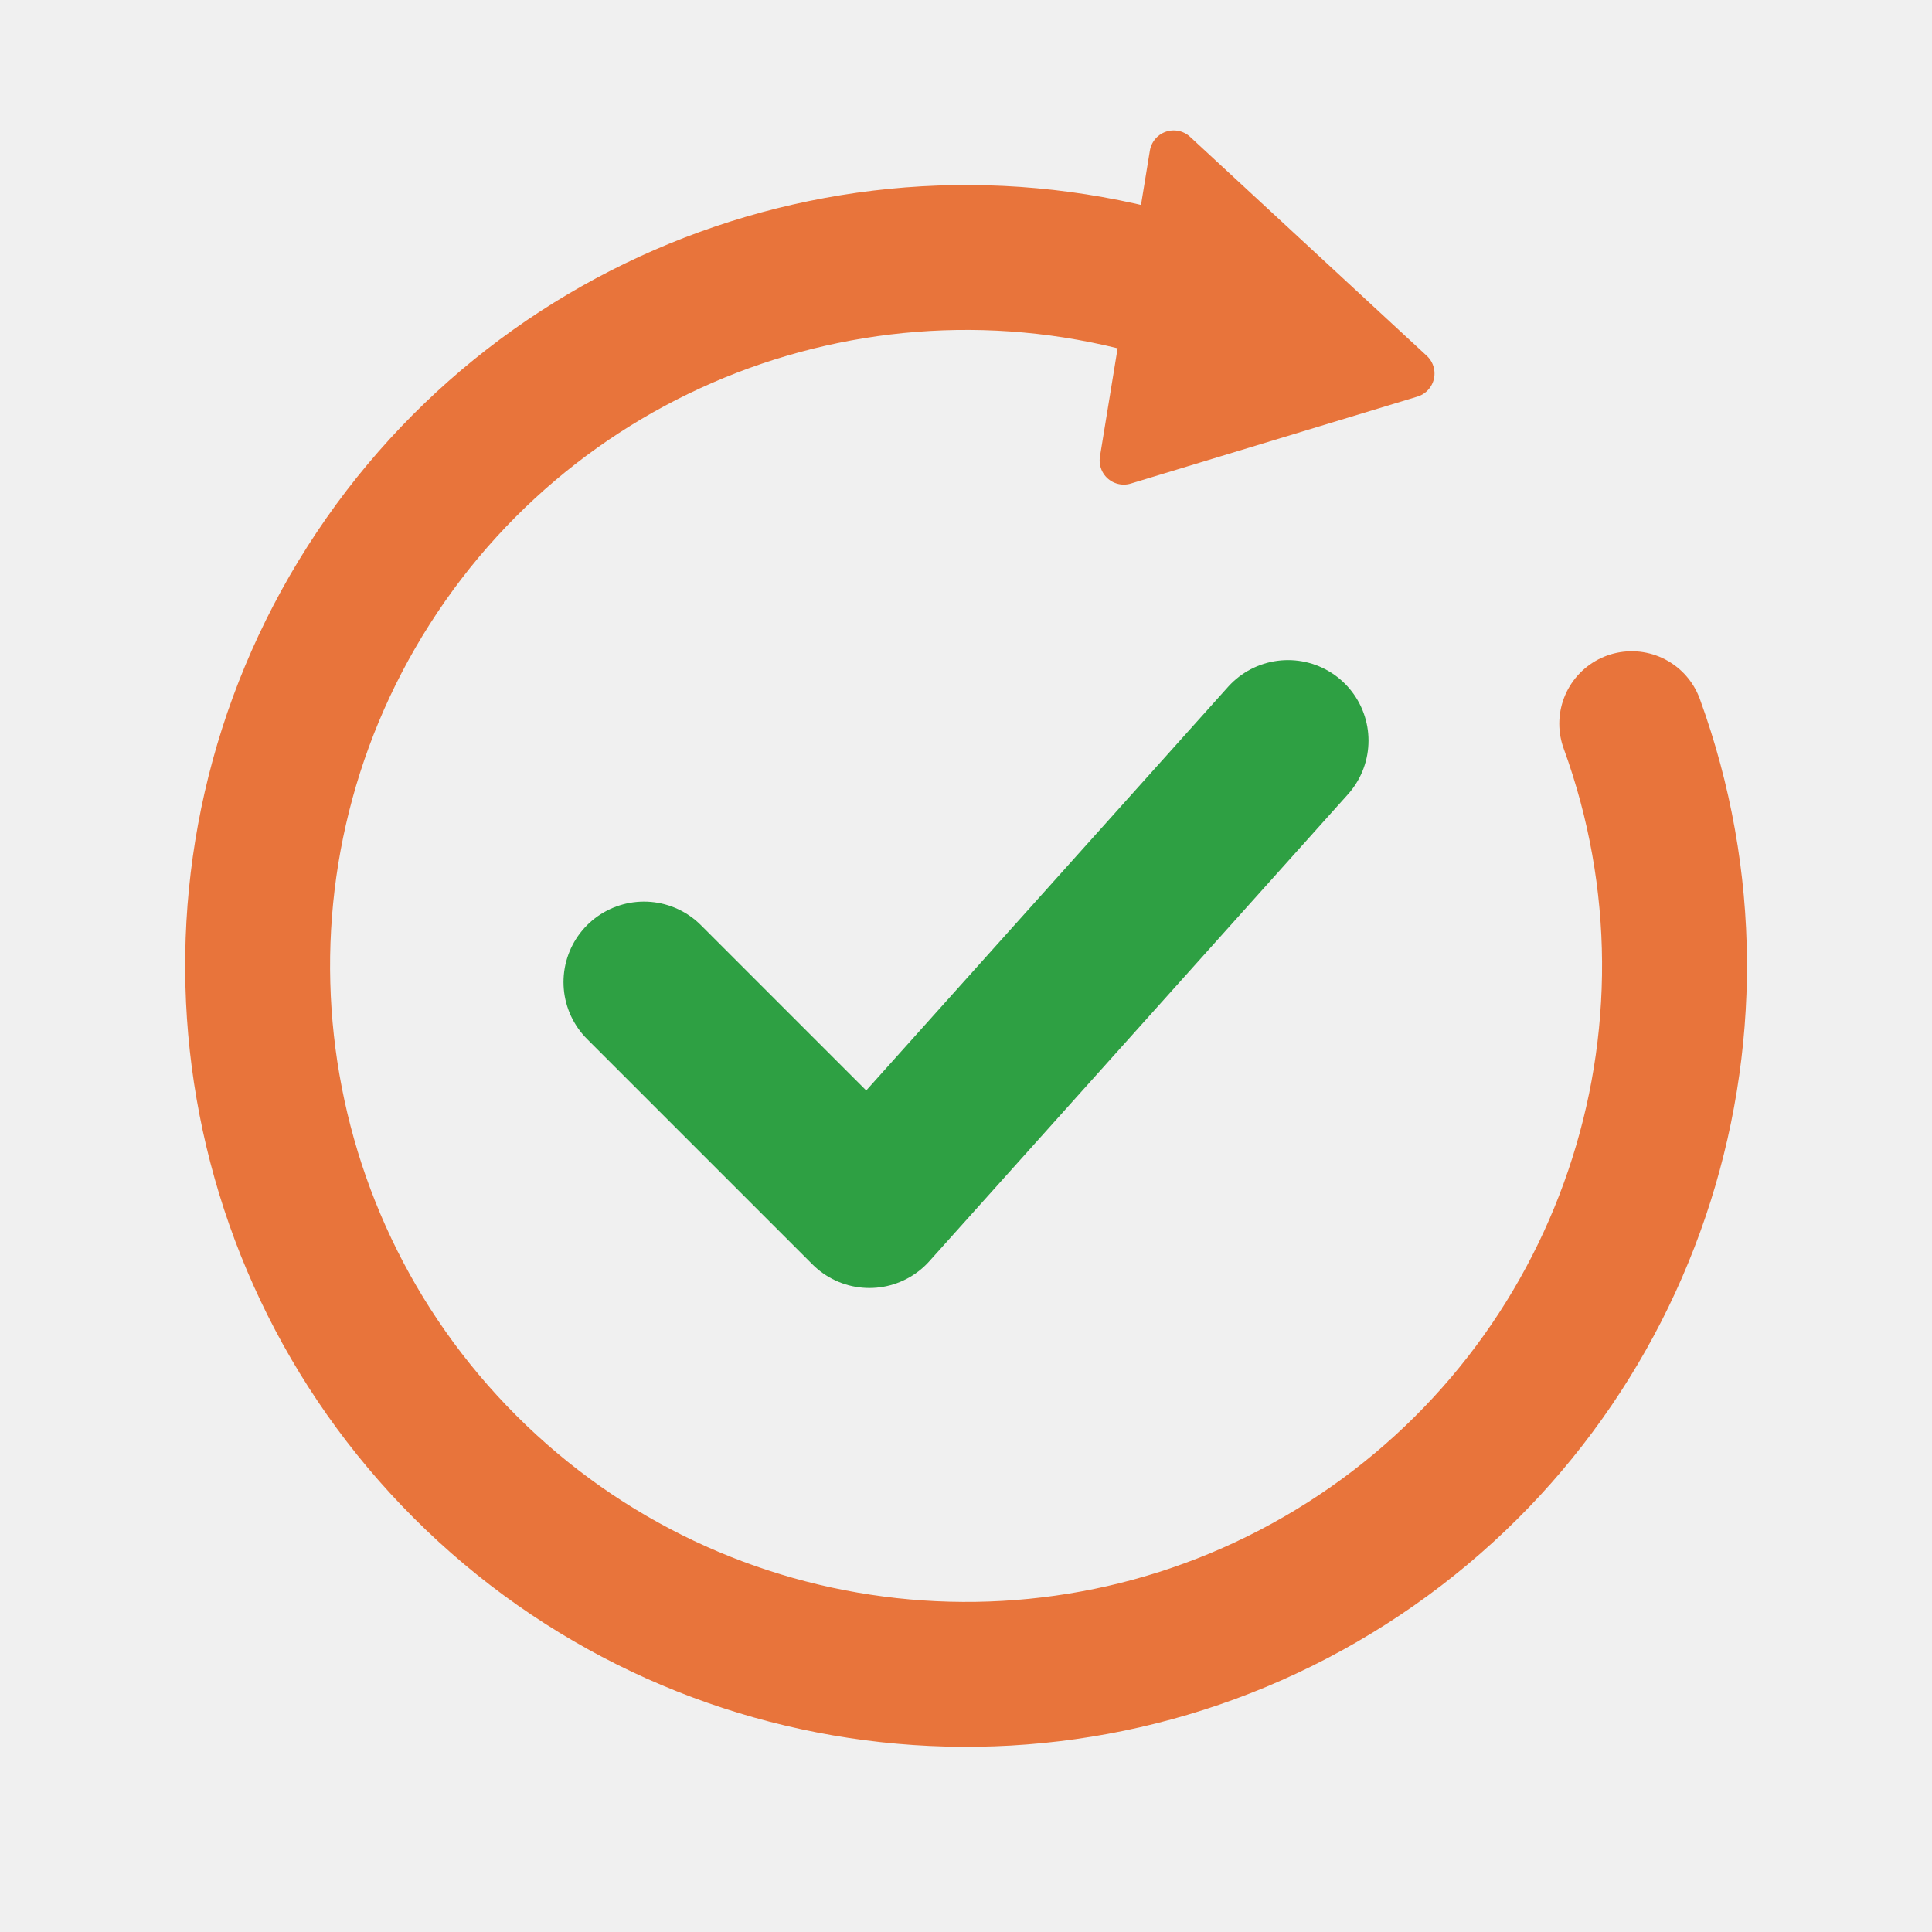
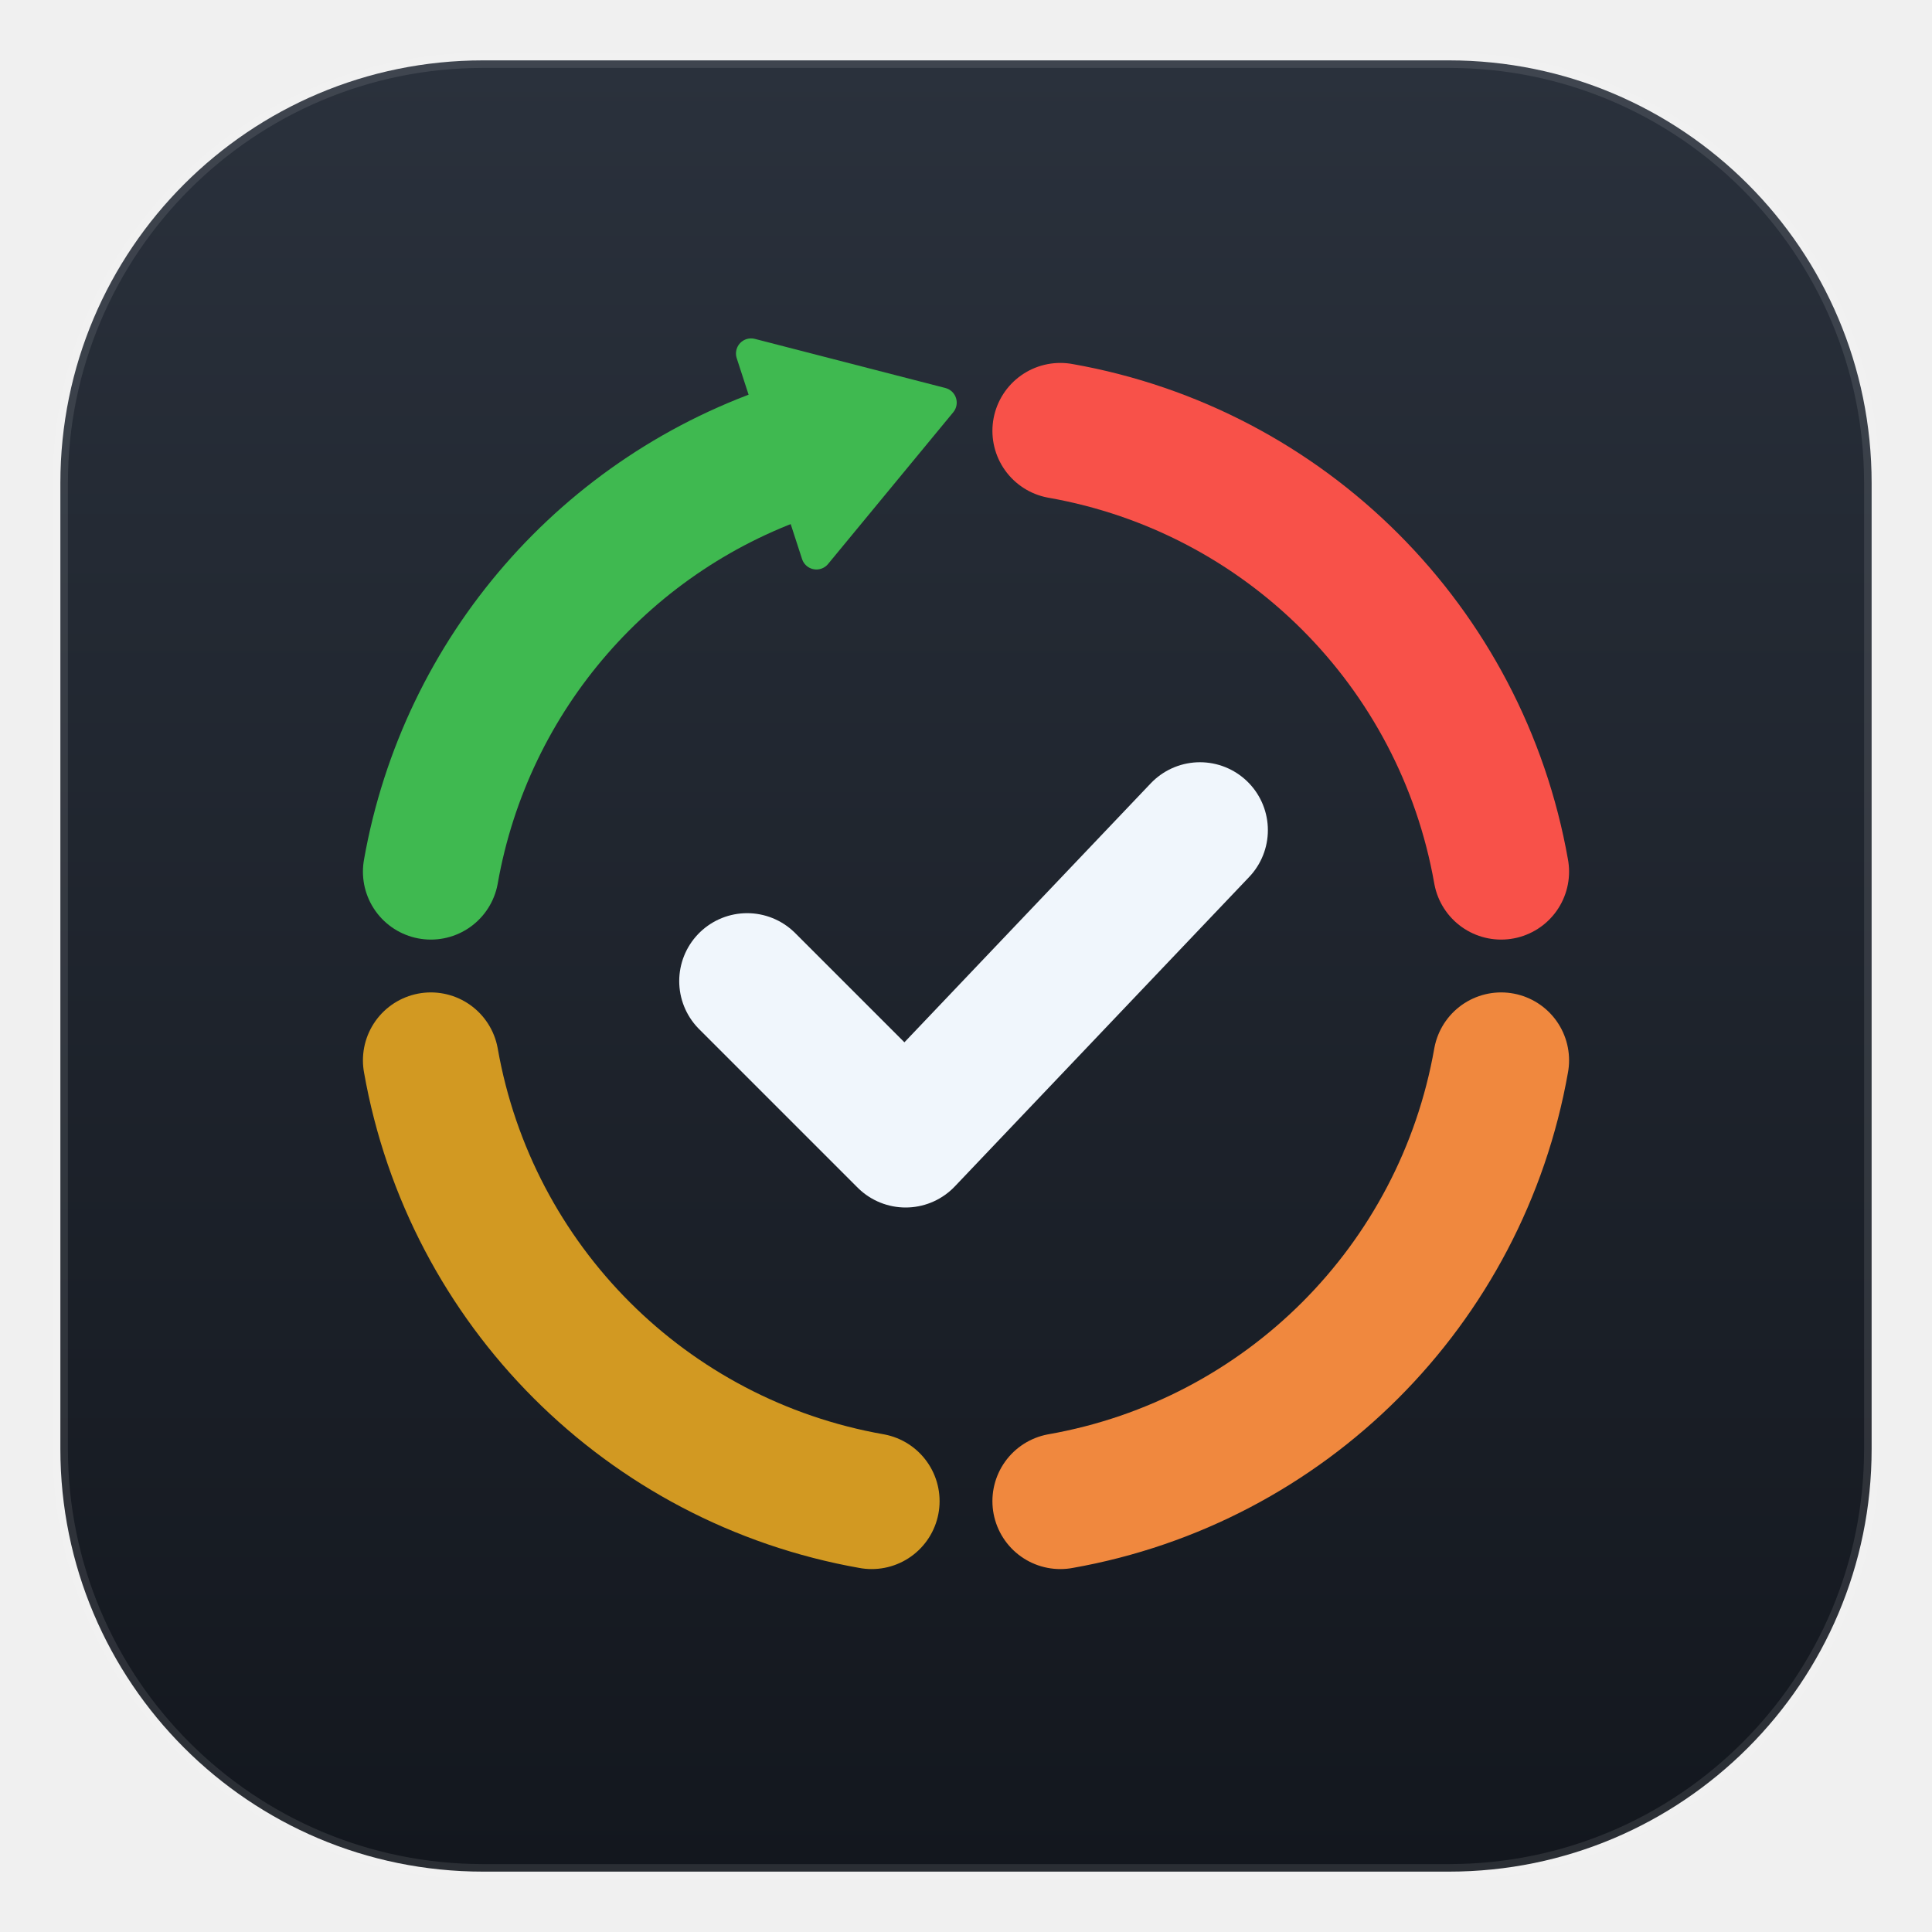
- <svg xmlns="http://www.w3.org/2000/svg" width="120" height="120" viewBox="0 0 120 120" role="img" aria-label="Ritual">
-   <path d="M 101.35 44.95 A 44 44 0 1 1 75.05 18.65" fill="none" stroke="#E8743B" stroke-width="9" stroke-linecap="round" />
-   <path d="M 87.6 23.2 L 72.9 9.6 L 69.8 28.6 Z" fill="#E8743B" stroke="#E8743B" stroke-width="3" stroke-linejoin="round" />
-   <polyline points="40,61 54,75 80,46" fill="none" stroke="#2EA043" stroke-width="10" stroke-linecap="round" stroke-linejoin="round" />
+ <svg xmlns="http://www.w3.org/2000/svg" width="256" height="256" viewBox="0 0 256 256" role="img" aria-label="Ritual">
+   <defs>
+     <linearGradient id="tile" x1="0" y1="0" x2="0" y2="1">
+       <stop offset="0" stop-color="#2a313c" />
+       <stop offset="1" stop-color="#13171e" />
+     </linearGradient>
+   </defs>
+   <rect x="8" y="8" width="240" height="240" rx="56" fill="url(#tile)" stroke="#ffffff" stroke-opacity=".10" stroke-width="2" />
+   <g fill="none" stroke-width="18" stroke-linecap="round">
+     <path d="M140.50 57.09 A72 72 0 0 1 198.91 115.50" stroke="#F85149" />
+     <path d="M198.91 140.50 A72 72 0 0 1 140.50 198.91" stroke="#F0883E" />
+     <path d="M115.50 198.91 A72 72 0 0 1 57.09 140.50" stroke="#D29922" />
+     <path d="M57.09 115.50 A72 72 0 0 1 105.75 59.53" stroke="#3FB950" />
+   </g>
+   <path d="M124.77 53.35 L99.52 46.84 L108.18 73.46 Z" fill="#3FB950" stroke="#3FB950" stroke-width="4" stroke-linejoin="round" />
+   <polyline points="99,130 120,151 159,110" fill="none" stroke="#F0F6FC" stroke-width="18" stroke-linecap="round" stroke-linejoin="round" />
</svg>
